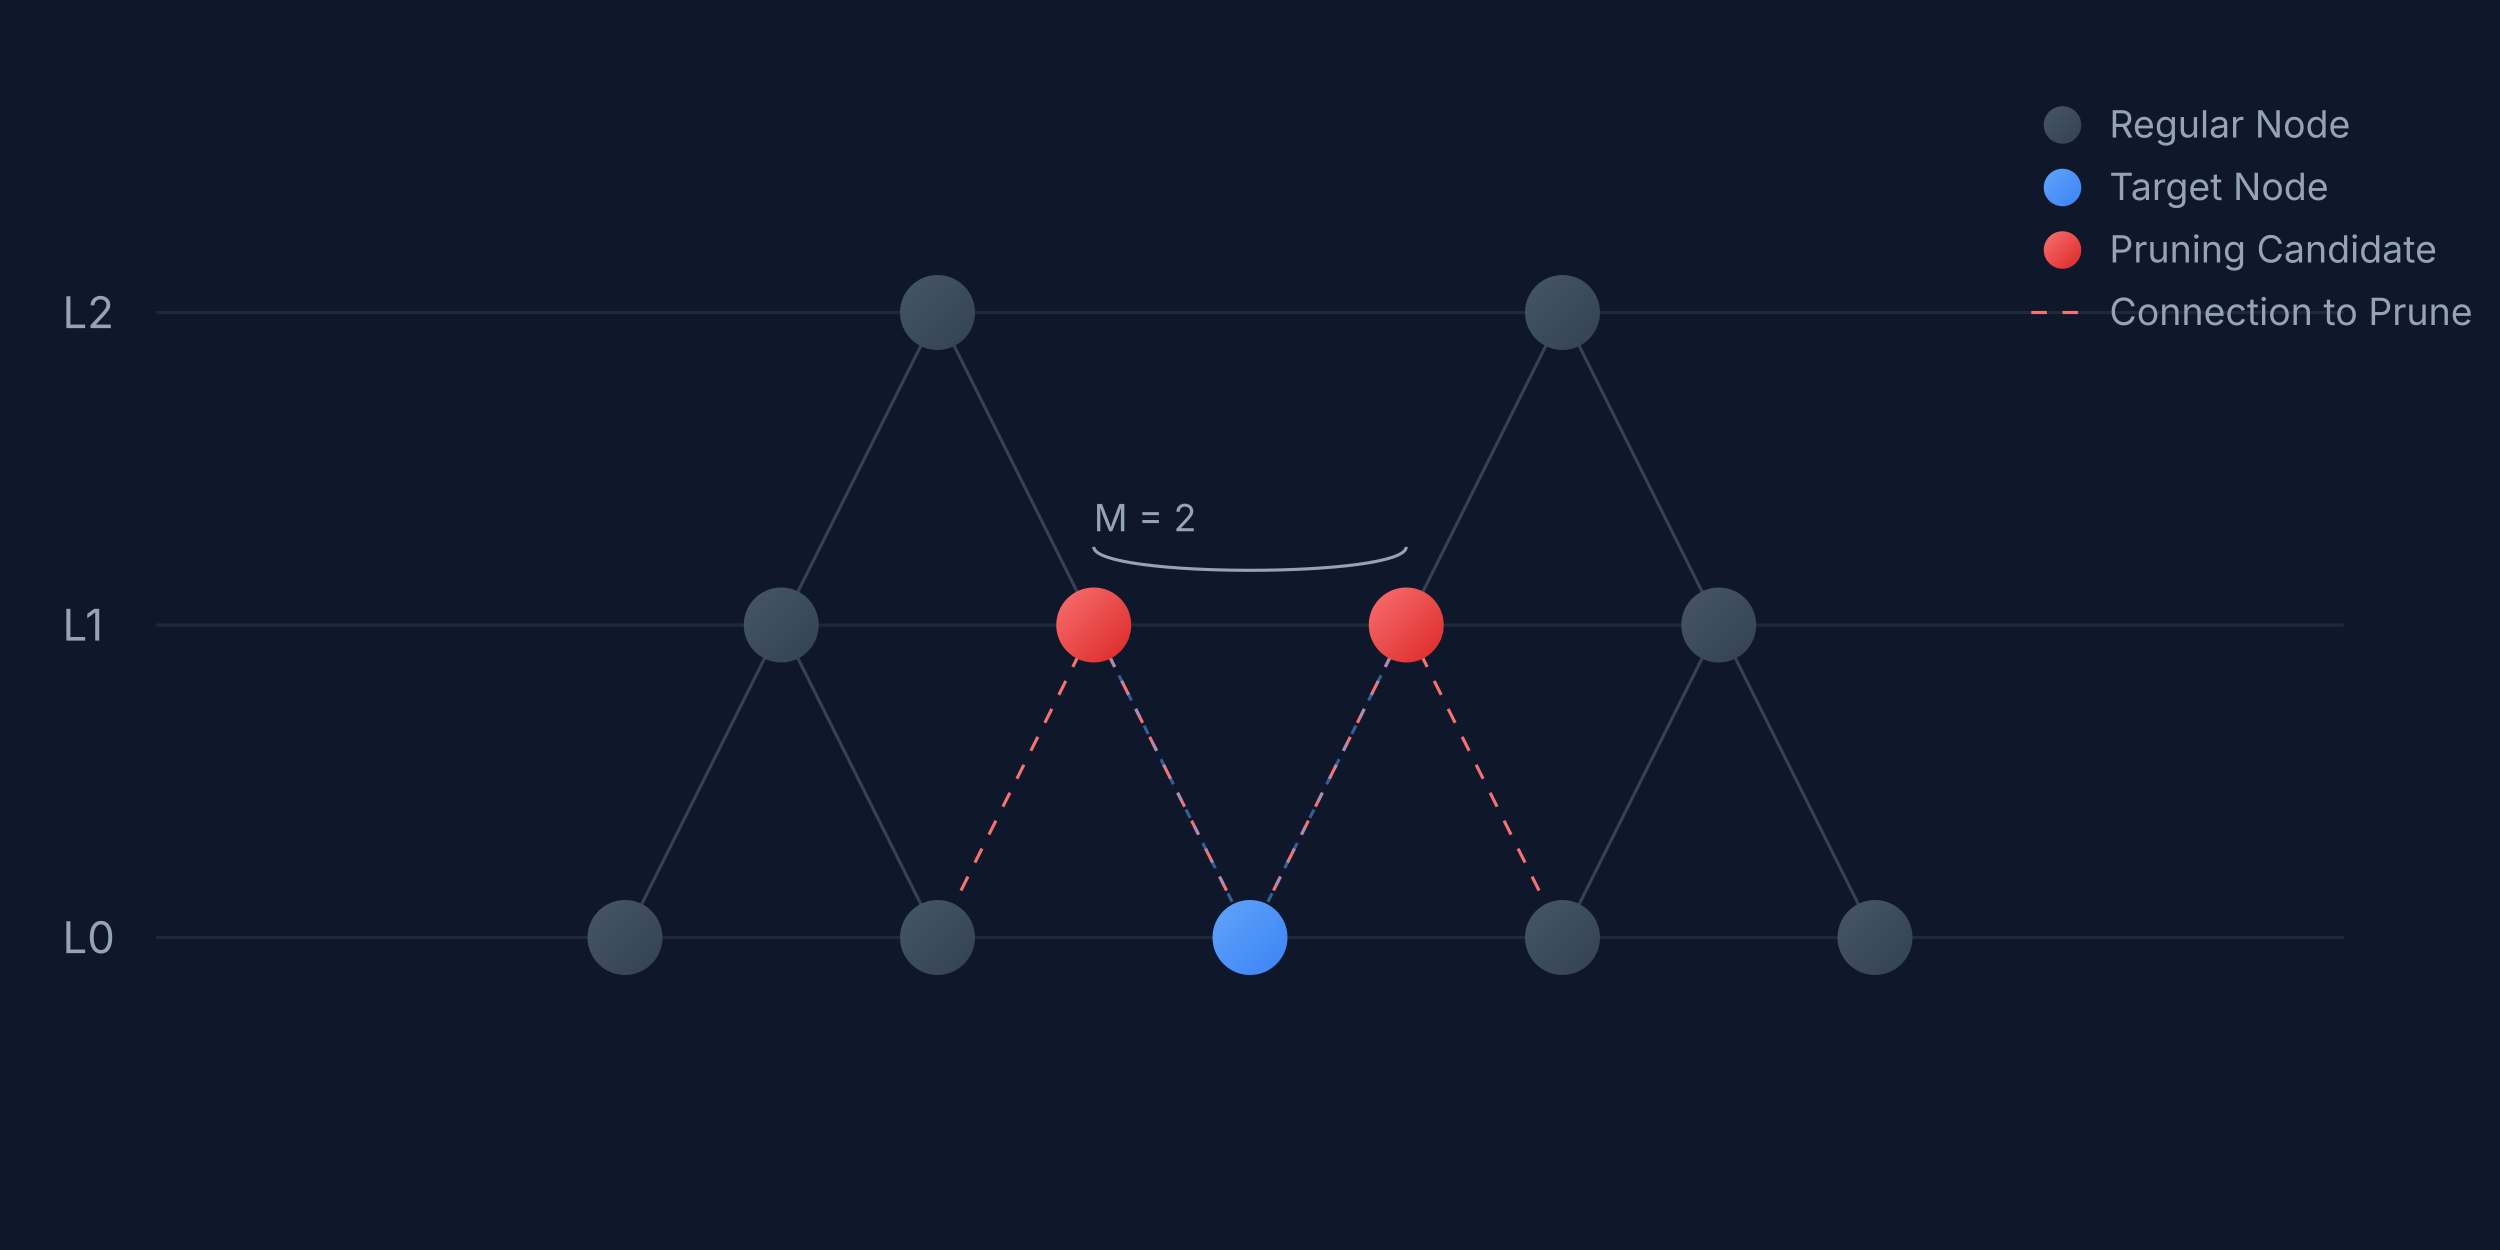
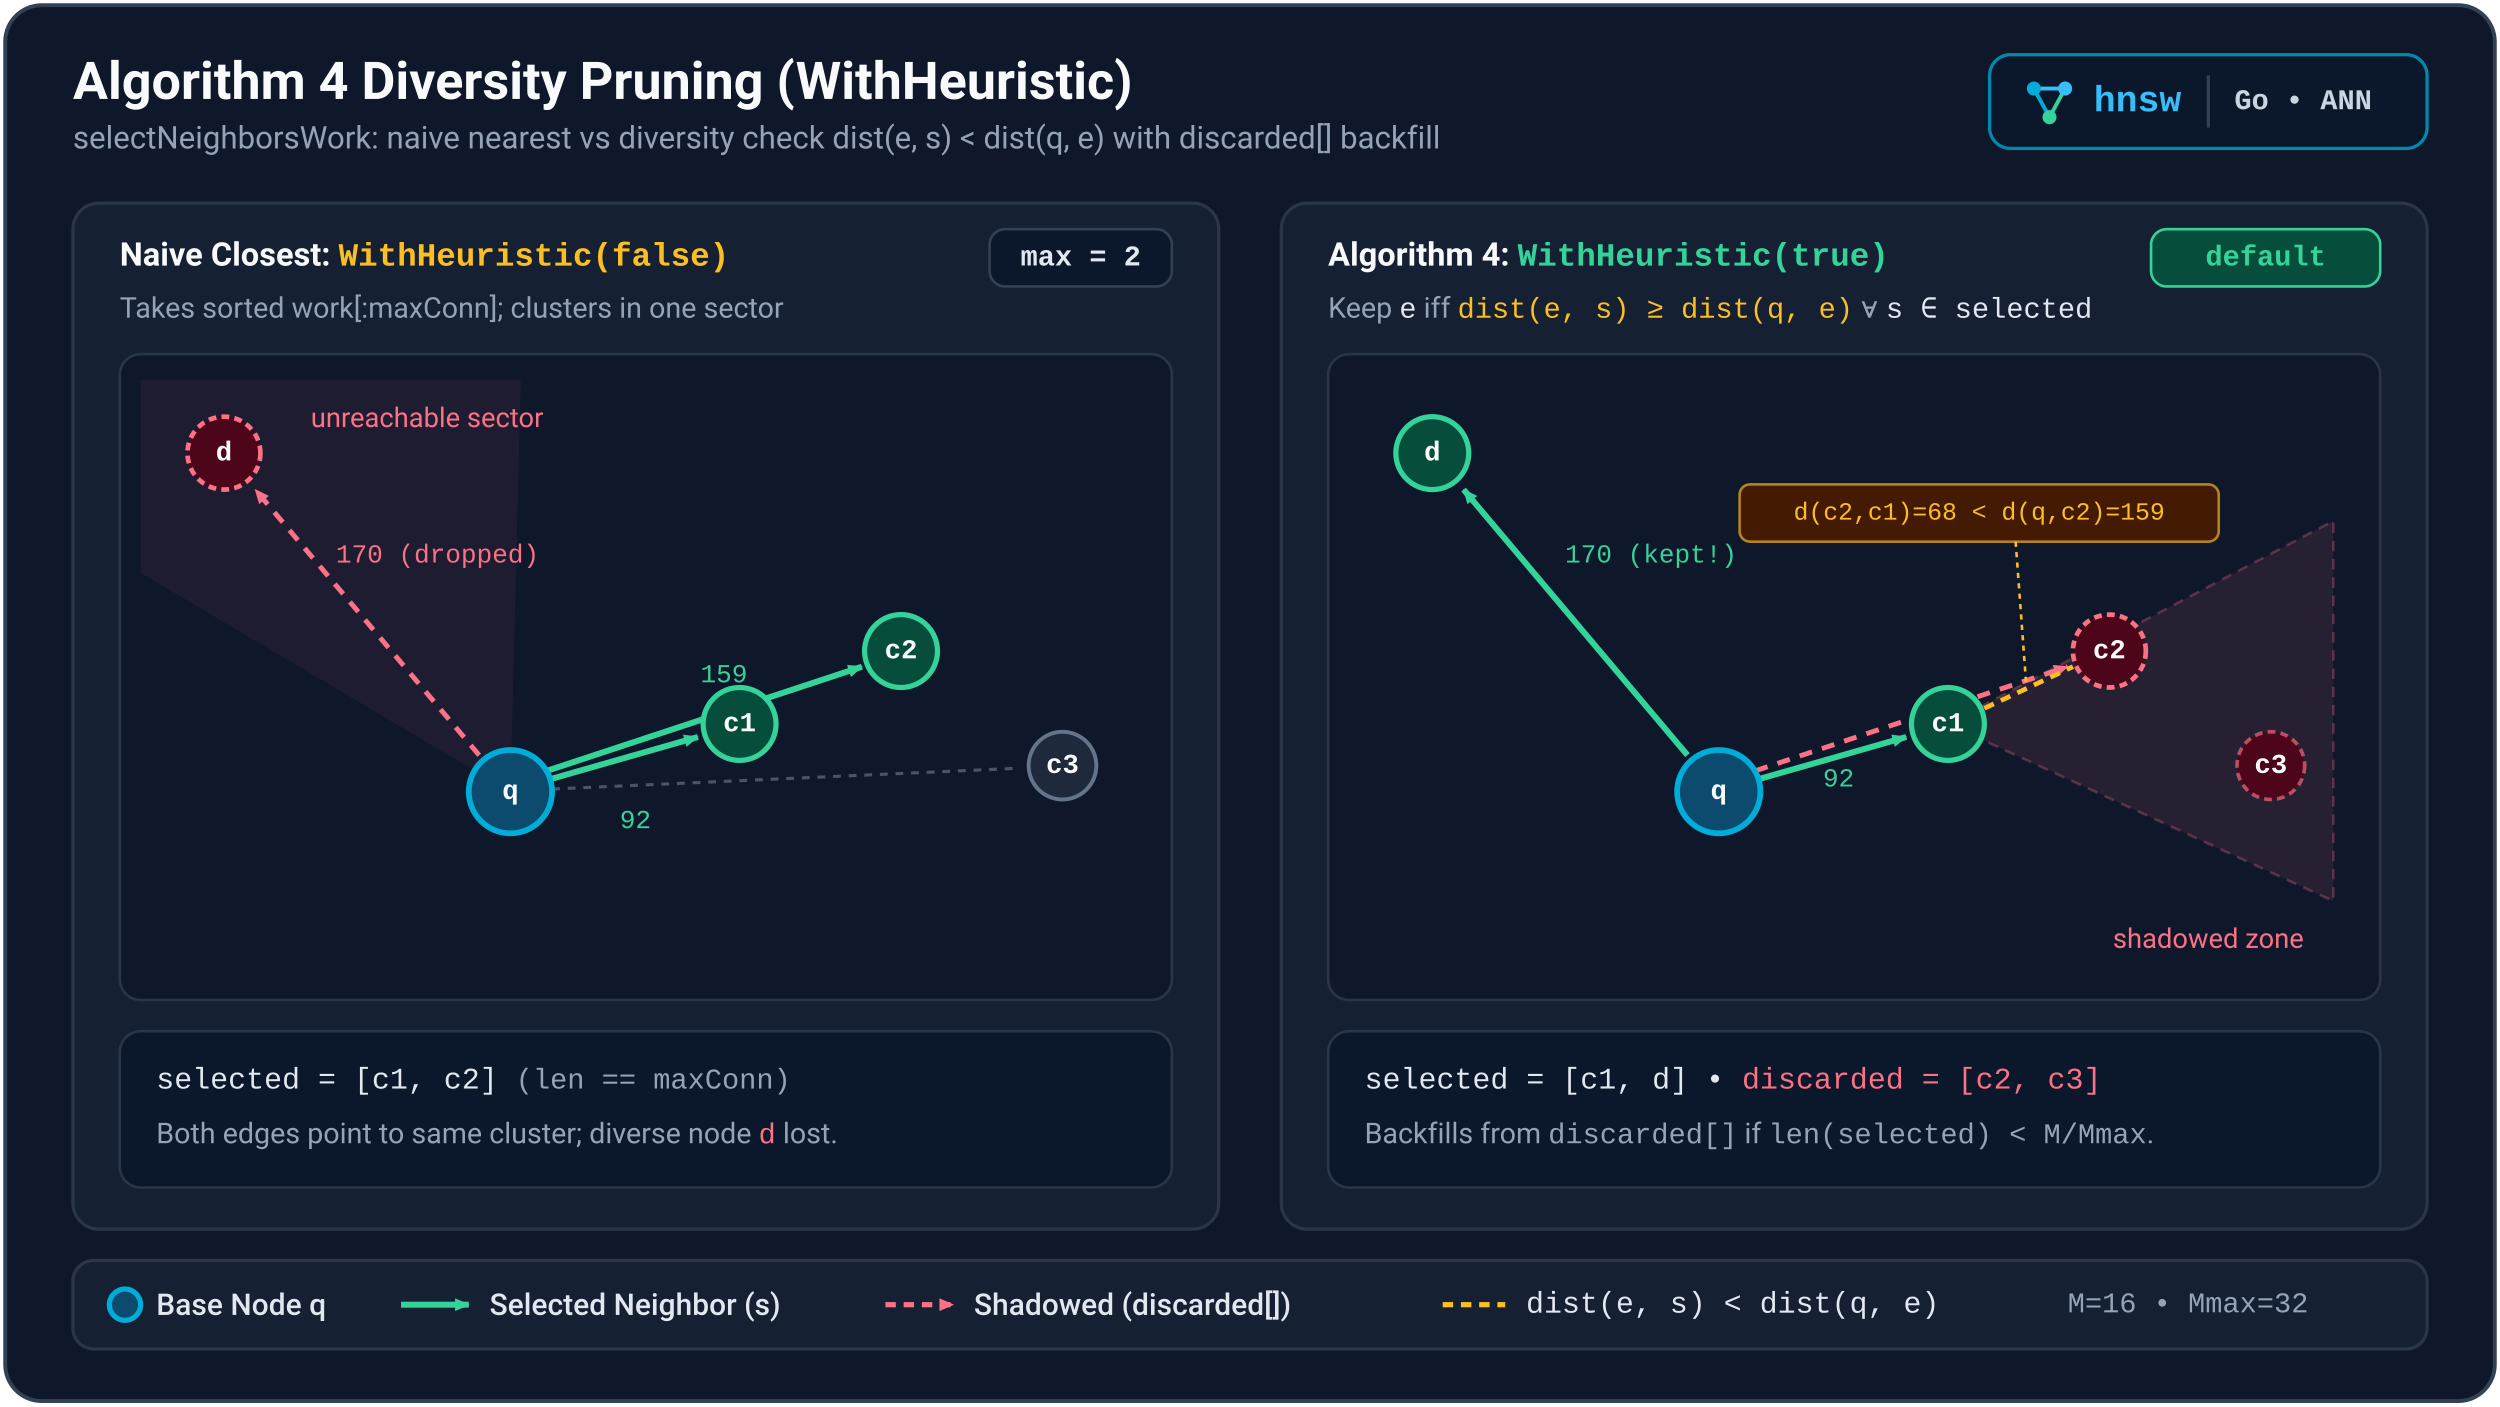
- <svg xmlns="http://www.w3.org/2000/svg" viewBox="0 0 800 400">
-   <rect width="800" height="400" fill="#0F172A" />
+ <svg xmlns="http://www.w3.org/2000/svg" viewBox="0 0 960 540" width="960" height="540" role="img" aria-labelledby="title desc">
  <defs>
-     <linearGradient id="nodeGradient" x1="0%" y1="0%" x2="100%" y2="100%">
-       <stop offset="0%" style="stop-color:#475569" />
-       <stop offset="100%" style="stop-color:#334155" />
-     </linearGradient>
-     <linearGradient id="activeNodeGradient" x1="0%" y1="0%" x2="100%" y2="100%">
-       <stop offset="0%" style="stop-color:#60A5FA" />
-       <stop offset="100%" style="stop-color:#3B82F6" />
-     </linearGradient>
-     <linearGradient id="pruneNodeGradient" x1="0%" y1="0%" x2="100%" y2="100%">
-       <stop offset="0%" style="stop-color:#F87171" />
-       <stop offset="100%" style="stop-color:#DC2626" />
-     </linearGradient>
+     <style>
+       .sans { font-family: system-ui, -apple-system, 'Segoe UI', Roboto, 'Helvetica Neue', Arial, sans-serif; }
+       .mono { font-family: ui-monospace, 'SFMono-Regular', Menlo, Consolas, 'Liberation Mono', 'DejaVu Sans Mono', monospace; }
+       .title { font-size: 20px; font-weight: 700; fill: #F8FAFC; }
+       .subtitle { font-size: 12px; font-weight: 400; fill: #94A3B8; }
+       .panel { fill: #152033; stroke: #293548; stroke-width: 1.25; }
+       .panel-title { font-size: 12.5px; font-weight: 700; fill: #F8FAFC; }
+       .label { font-size: 11.5px; font-weight: 500; fill: #E2E8F0; }
+       .muted { font-size: 11px; font-weight: 400; fill: #94A3B8; }
+       .node-id { font-size: 10.5px; font-weight: 700; fill: #F8FAFC; text-anchor: middle; dominant-baseline: central; }
+       .edge-keep { stroke: #34D399; stroke-width: 2.3; fill: none; }
+       .edge-prune { stroke: #FB7185; stroke-width: 1.9; stroke-dasharray: 5 4; fill: none; }
+       .edge-cmp { stroke: #FBBF24; stroke-width: 1.8; stroke-dasharray: 4 3; fill: none; }
+     </style>
+     <marker id="arrow-emerald" viewBox="0 0 10 10" refX="8.5" refY="5" markerWidth="7" markerHeight="7" markerUnits="userSpaceOnUse" orient="auto-start-reverse">
+       <path d="M 1 1.5 L 9 5 L 1 8.5 z" fill="#34D399" />
+     </marker>
+     <marker id="arrow-rose" viewBox="0 0 10 10" refX="8.5" refY="5" markerWidth="7" markerHeight="7" markerUnits="userSpaceOnUse" orient="auto-start-reverse">
+       <path d="M 1 1.5 L 9 5 L 1 8.5 z" fill="#FB7185" />
+     </marker>
  </defs>
-   <g id="layers" stroke="#1E293B" stroke-width="1">
-     <line x1="50" y1="100" x2="750" y2="100" />
-     <line x1="50" y1="200" x2="750" y2="200" />
-     <line x1="50" y1="300" x2="750" y2="300" />
-   </g>
-   <g font-family="Inter, Arial" font-size="14" fill="#94A3B8">
-     <text x="20" y="105">L2</text>
-     <text x="20" y="205">L1</text>
-     <text x="20" y="305">L0</text>
-   </g>
-   <g stroke="#94A3B8" stroke-width="1" stroke-opacity="0.3">
-     <path d="M300,100 L250,200" />
-     <path d="M300,100 L350,200" />
-     <path d="M500,100 L450,200" />
-     <path d="M500,100 L550,200" />
-     <path d="M250,200 L200,300" />
-     <path d="M250,200 L300,300" />
-     <path d="M550,200 L500,300" />
-     <path d="M550,200 L600,300" />
-   </g>
-   <g stroke="#F87171" stroke-width="1" stroke-dasharray="5,5">
-     <path d="M350,200 L300,300">
-       <animate attributeName="opacity" values="1;0" dur="1s" begin="1s" fill="freeze" />
-     </path>
-     <path d="M350,200 L400,300">
-       <animate attributeName="opacity" values="1;0" dur="1s" begin="1s" fill="freeze" />
-     </path>
-     <path d="M450,200 L400,300">
-       <animate attributeName="opacity" values="1;0" dur="1s" begin="1s" fill="freeze" />
-     </path>
-     <path d="M450,200 L500,300">
-       <animate attributeName="opacity" values="1;0" dur="1s" begin="1s" fill="freeze" />
-     </path>
-   </g>
-   <g stroke="#60A5FA" stroke-width="1" stroke-dasharray="3,3" stroke-opacity="0.5">
-     <path d="M350,200 Q375,250 400,300" />
-     <path d="M450,200 Q425,250 400,300" />
-   </g>
-   <g id="nodes">
-     <circle cx="300" cy="100" r="12" fill="url(#nodeGradient)" />
-     <circle cx="500" cy="100" r="12" fill="url(#nodeGradient)" />
-     <circle cx="250" cy="200" r="12" fill="url(#nodeGradient)" />
-     <circle cx="350" cy="200" r="12" fill="url(#pruneNodeGradient)">
-       <animate attributeName="fill" values="url(#pruneNodeGradient);url(#nodeGradient)" dur="1s" begin="2s" fill="freeze" />
-     </circle>
-     <circle cx="450" cy="200" r="12" fill="url(#pruneNodeGradient)">
-       <animate attributeName="fill" values="url(#pruneNodeGradient);url(#nodeGradient)" dur="1s" begin="2s" fill="freeze" />
-     </circle>
-     <circle cx="550" cy="200" r="12" fill="url(#nodeGradient)" />
-     <circle cx="200" cy="300" r="12" fill="url(#nodeGradient)" />
-     <circle cx="300" cy="300" r="12" fill="url(#nodeGradient)" />
-     <circle cx="400" cy="300" r="12" fill="url(#activeNodeGradient)" />
-     <circle cx="500" cy="300" r="12" fill="url(#nodeGradient)" />
-     <circle cx="600" cy="300" r="12" fill="url(#nodeGradient)" />
-   </g>
-   <g font-family="Inter, Arial" font-size="12" fill="#94A3B8">
-     <text x="350" y="170">M = 2</text>
-     <path d="M350,175 C350,185 450,185 450,175" stroke="#94A3B8" stroke-width="1" fill="none" />
-   </g>
-   <g transform="translate(650, 30)" font-family="Inter, Arial" font-size="12" fill="#94A3B8">
-     <circle cx="10" cy="10" r="6" fill="url(#nodeGradient)" />
-     <text x="25" y="14">Regular Node</text>
-     <circle cx="10" cy="30" r="6" fill="url(#activeNodeGradient)" />
-     <text x="25" y="34">Target Node</text>
-     <circle cx="10" cy="50" r="6" fill="url(#pruneNodeGradient)" />
-     <text x="25" y="54">Pruning Candidate</text>
-     <path d="M0,70 L20,70" stroke="#F87171" stroke-width="1" stroke-dasharray="5,5" />
-     <text x="25" y="74">Connection to Prune</text>
-   </g>
+   <rect x="2" y="2" width="956" height="536" rx="14" fill="#0F172A" stroke="#334155" stroke-width="1.5" />
+   <text x="28" y="38" class="sans title">Algorithm 4 Diversity Pruning (WithHeuristic)</text>
+   <text x="28" y="57" class="sans subtitle">selectNeighborsWork: naive nearest vs diversity check dist(e, s) &lt; dist(q, e) with discarded[] backfill</text>
+   <rect x="764" y="21" width="168" height="36" rx="8" fill="#0B172A" stroke="#00ADD8" stroke-opacity="0.75" stroke-width="1.25" />
+   <line x1="781" y1="34" x2="793" y2="34" stroke="#38BDF8" stroke-width="1.5" />
+   <line x1="781" y1="34" x2="787" y2="45" stroke="#00ADD8" stroke-width="1.5" />
+   <line x1="793" y1="34" x2="787" y2="45" stroke="#34D399" stroke-width="1.5" />
+   <circle cx="781" cy="34" r="2.7" fill="#00ADD8" />
+   <circle cx="793" cy="34" r="2.7" fill="#38BDF8" />
+   <circle cx="787" cy="45" r="2.7" fill="#34D399" />
+   <text x="804" y="39" class="mono" font-size="14" font-weight="700" fill="#38BDF8" dominant-baseline="central">hnsw</text>
+   <line x1="848" y1="29" x2="848" y2="49" stroke="#334155" stroke-width="1.2" />
+   <text x="858" y="39" class="mono" font-size="11" font-weight="600" fill="#CBD5E1" dominant-baseline="central">Go • ANN</text>
+   <rect x="28" y="78" width="440" height="394" rx="10" class="panel" />
+   <text x="46" y="102" class="sans panel-title" fill="#CBD5E1">Naive Closest: <tspan class="mono" fill="#FBBF24">WithHeuristic(false)</tspan>
+   </text>
+   <rect x="380" y="88" width="70" height="22" rx="6" fill="#0B172A" stroke="#334155" />
+   <text x="415" y="99" class="mono" font-size="11" font-weight="600" fill="#E2E8F0" text-anchor="middle" dominant-baseline="central">max = 2</text>
+   <text x="46" y="122" class="sans muted">Takes sorted work[:maxConn]; clusters in one sector</text>
+   <rect x="46" y="136" width="404" height="248" rx="8" fill="#0F172A" stroke="#293548" />
+   <path d="M 196 304 L 54 220 L 54 146 L 200 146 Z" fill="#FB7185" fill-opacity="0.06" />
+   <text x="164" y="164" class="sans" font-size="10.5" fill="#FB7185" text-anchor="middle">unreachable sector</text>
+   <line x1="212" y1="299" x2="268" y2="283" class="edge-keep" marker-end="url(#arrow-emerald)" />
+   <line x1="210" y1="296" x2="331" y2="256" class="edge-keep" marker-end="url(#arrow-emerald)" />
+   <line x1="184" y1="290" x2="98" y2="188" class="edge-prune" marker-end="url(#arrow-rose)" />
+   <line x1="212" y1="303" x2="391" y2="295" stroke="#475569" stroke-width="1.2" stroke-dasharray="3 3" />
+   <text x="244" y="318" class="mono" font-size="10" fill="#34D399" text-anchor="middle">92</text>
+   <text x="278" y="262" class="mono" font-size="10" fill="#34D399" text-anchor="middle">159</text>
+   <text x="168" y="216" class="mono" font-size="10" fill="#FB7185" text-anchor="middle">170 (dropped)</text>
+   <circle cx="196" cy="304" r="16" fill="#0C4A6E" stroke="#00ADD8" stroke-width="2.2" />
+   <text x="196" y="304" class="mono node-id">q</text>
+   <circle cx="284" cy="278" r="14" fill="#064E3B" stroke="#34D399" stroke-width="2" />
+   <text x="284" y="278" class="mono node-id">c1</text>
+   <circle cx="346" cy="250" r="14" fill="#064E3B" stroke="#34D399" stroke-width="2" />
+   <text x="346" y="250" class="mono node-id">c2</text>
+   <circle cx="408" cy="294" r="13" fill="#1E293B" stroke="#64748B" stroke-width="1.5" />
+   <text x="408" y="294" class="mono node-id">c3</text>
+   <circle cx="86" cy="174" r="14" fill="#4C0519" stroke="#FB7185" stroke-width="1.8" stroke-dasharray="3 2" />
+   <text x="86" y="174" class="mono node-id" fill="#FB7185">d</text>
+   <rect x="46" y="396" width="404" height="60" rx="8" fill="#0B172A" stroke="#293548" />
+   <text x="60" y="418" class="mono label" fill="#CBD5E1">selected = [c1, c2]  <tspan class="muted">(len == maxConn)</tspan>
+   </text>
+   <text x="60" y="439" class="sans muted">Both edges point to same cluster; diverse node <tspan class="mono" fill="#FB7185">d</tspan> lost.</text>
+   <rect x="492" y="78" width="440" height="394" rx="10" class="panel" />
+   <text x="510" y="102" class="sans panel-title" fill="#34D399">Algorithm 4: <tspan class="mono" fill="#34D399">WithHeuristic(true)</tspan>
+   </text>
+   <rect x="826" y="88" width="88" height="22" rx="6" fill="#064E3B" stroke="#34D399" />
+   <text x="870" y="99" class="mono" font-size="11" font-weight="600" fill="#34D399" text-anchor="middle" dominant-baseline="central">default</text>
+   <text x="510" y="122" class="sans muted">Keep <tspan class="mono" fill="#E2E8F0">e</tspan> iff <tspan class="mono" fill="#FBBF24">dist(e, s) ≥ dist(q, e)</tspan> ∀ <tspan class="mono" fill="#E2E8F0">s ∈ selected</tspan>
+   </text>
+   <rect x="510" y="136" width="404" height="248" rx="8" fill="#0F172A" stroke="#293548" />
+   <path d="M 748 278 L 896 200 L 896 346 Z" fill="#FB7185" fill-opacity="0.10" stroke="#FB7185" stroke-opacity="0.28" stroke-dasharray="4 3" />
+   <text x="848" y="364" class="sans" font-size="10.5" fill="#FB7185" text-anchor="middle">shadowed zone</text>
+   <line x1="676" y1="299" x2="732" y2="283" class="edge-keep" marker-end="url(#arrow-emerald)" />
+   <line x1="648" y1="290" x2="562" y2="188" class="edge-keep" marker-end="url(#arrow-emerald)" />
+   <line x1="674" y1="296" x2="794" y2="256" class="edge-prune" marker-end="url(#arrow-rose)" />
+   <line x1="762" y1="272" x2="796" y2="256" class="edge-cmp" />
+   <text x="706" y="302" class="mono" font-size="10" fill="#34D399" text-anchor="middle">92</text>
+   <text x="634" y="216" class="mono" font-size="10" fill="#34D399" text-anchor="middle">170 (kept!)</text>
+   <rect x="668" y="186" width="184" height="22" rx="4" fill="#451A03" stroke="#FBBF24" stroke-opacity="0.65" />
+   <text x="760" y="197" class="mono" font-size="9.5" fill="#FBBF24" text-anchor="middle" dominant-baseline="central">d(c2,c1)=68 &lt; d(q,c2)=159</text>
+   <line x1="774" y1="208" x2="778" y2="262" stroke="#FBBF24" stroke-width="1" stroke-dasharray="2 2" />
+   <circle cx="660" cy="304" r="16" fill="#0C4A6E" stroke="#00ADD8" stroke-width="2.2" />
+   <text x="660" y="304" class="mono node-id">q</text>
+   <circle cx="748" cy="278" r="14" fill="#064E3B" stroke="#34D399" stroke-width="2" />
+   <text x="748" y="278" class="mono node-id">c1</text>
+   <circle cx="810" cy="250" r="14" fill="#4C0519" stroke="#FB7185" stroke-width="1.8" stroke-dasharray="3 2" />
+   <text x="810" y="250" class="mono node-id" fill="#FB7185">c2</text>
+   <circle cx="872" cy="294" r="13" fill="#4C0519" stroke="#FB7185" stroke-opacity="0.65" stroke-width="1.4" stroke-dasharray="3 2" />
+   <text x="872" y="294" class="mono node-id" fill="#FB7185">c3</text>
+   <circle cx="550" cy="174" r="14" fill="#064E3B" stroke="#34D399" stroke-width="2" />
+   <text x="550" y="174" class="mono node-id">d</text>
+   <rect x="510" y="396" width="404" height="60" rx="8" fill="#0B172A" stroke="#293548" />
+   <text x="524" y="418" class="mono label" fill="#34D399">selected = [c1, d]  •  <tspan fill="#FB7185">discarded = [c2, c3]</tspan>
+   </text>
+   <text x="524" y="439" class="sans muted">Backfills from <tspan class="mono">discarded[]</tspan> if <tspan class="mono">len(selected) &lt; M/Mmax</tspan>.</text>
+   <rect x="28" y="484" width="904" height="34" rx="8" class="panel" />
+   <circle cx="48" cy="501" r="6" fill="#0C4A6E" stroke="#00ADD8" stroke-width="2" />
+   <text x="60" y="501" class="sans label" dominant-baseline="central">Base Node q</text>
+   <line x1="154" y1="501" x2="180" y2="501" stroke="#34D399" stroke-width="2.3" marker-end="url(#arrow-emerald)" />
+   <text x="188" y="501" class="sans label" dominant-baseline="central">Selected Neighbor (s)</text>
+   <line x1="340" y1="501" x2="366" y2="501" stroke="#FB7185" stroke-width="2" stroke-dasharray="4 3" marker-end="url(#arrow-rose)" />
+   <text x="374" y="501" class="sans label" dominant-baseline="central">Shadowed (discarded[])</text>
+   <line x1="554" y1="501" x2="578" y2="501" stroke="#FBBF24" stroke-width="2" stroke-dasharray="4 3" />
+   <text x="586" y="501" class="mono label" dominant-baseline="central">dist(e, s) &lt; dist(q, e)</text>
+   <text x="794" y="501" class="mono muted" dominant-baseline="central">M=16 • Mmax=32</text>
</svg>
